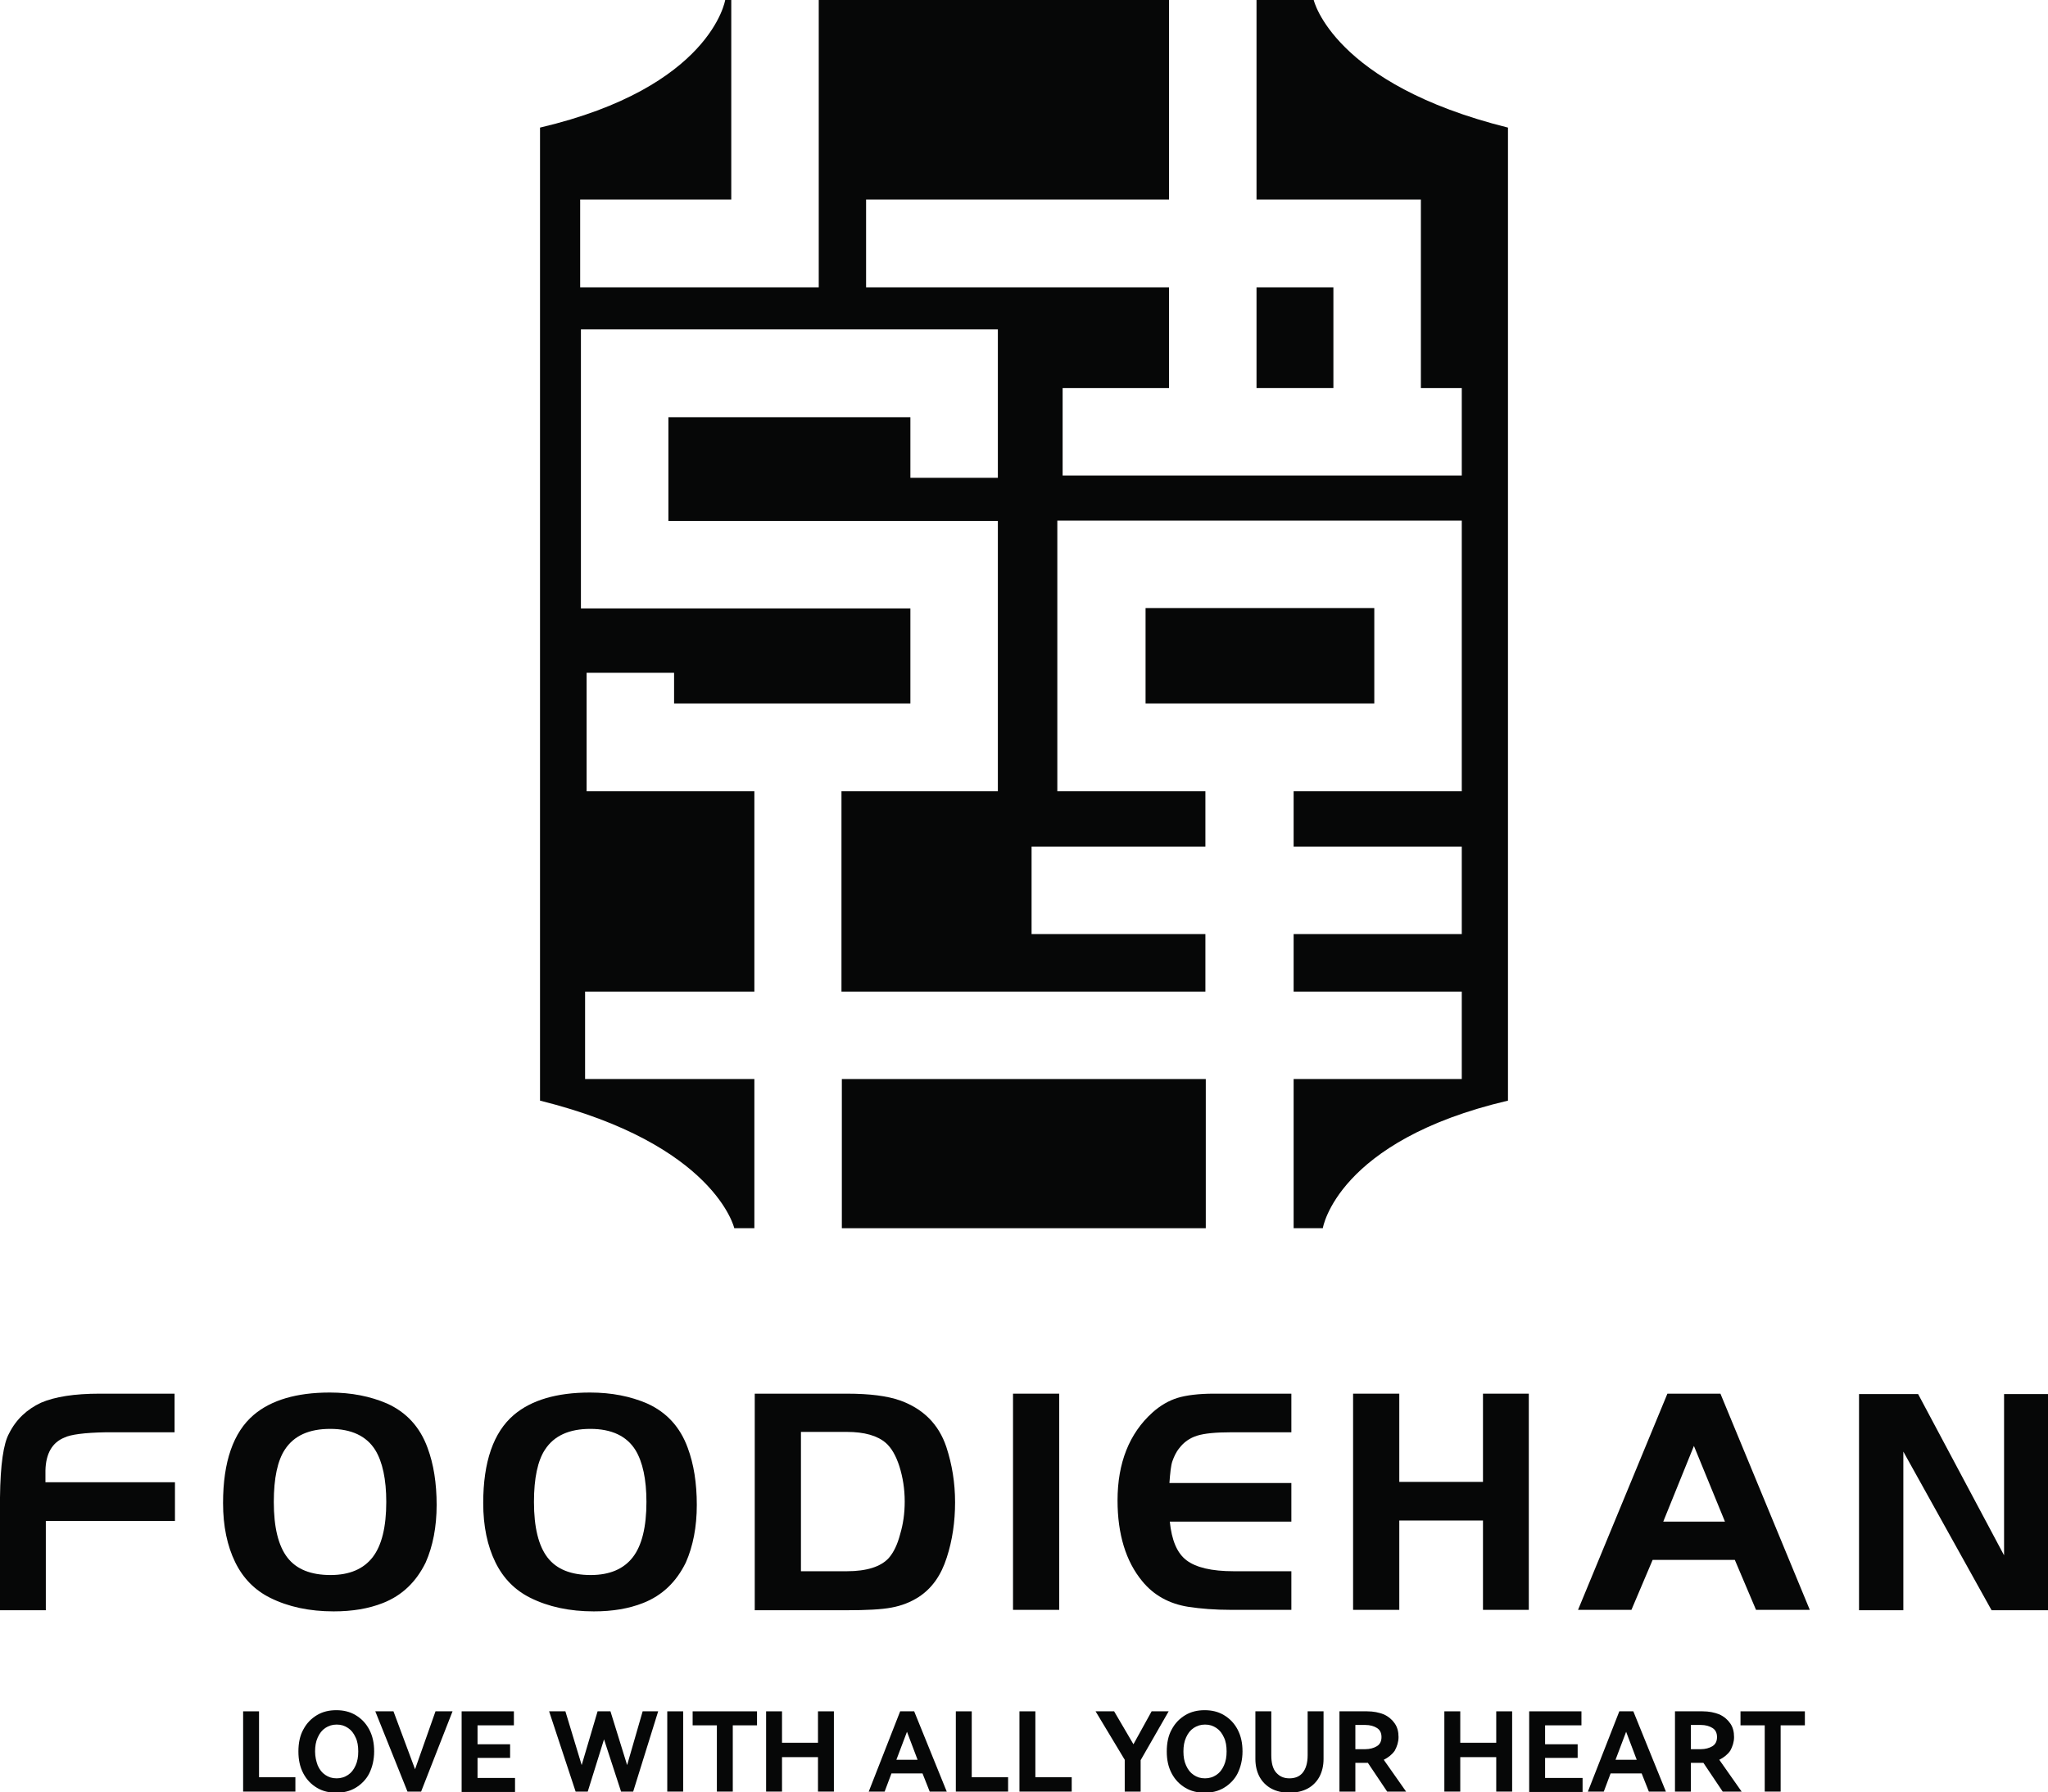
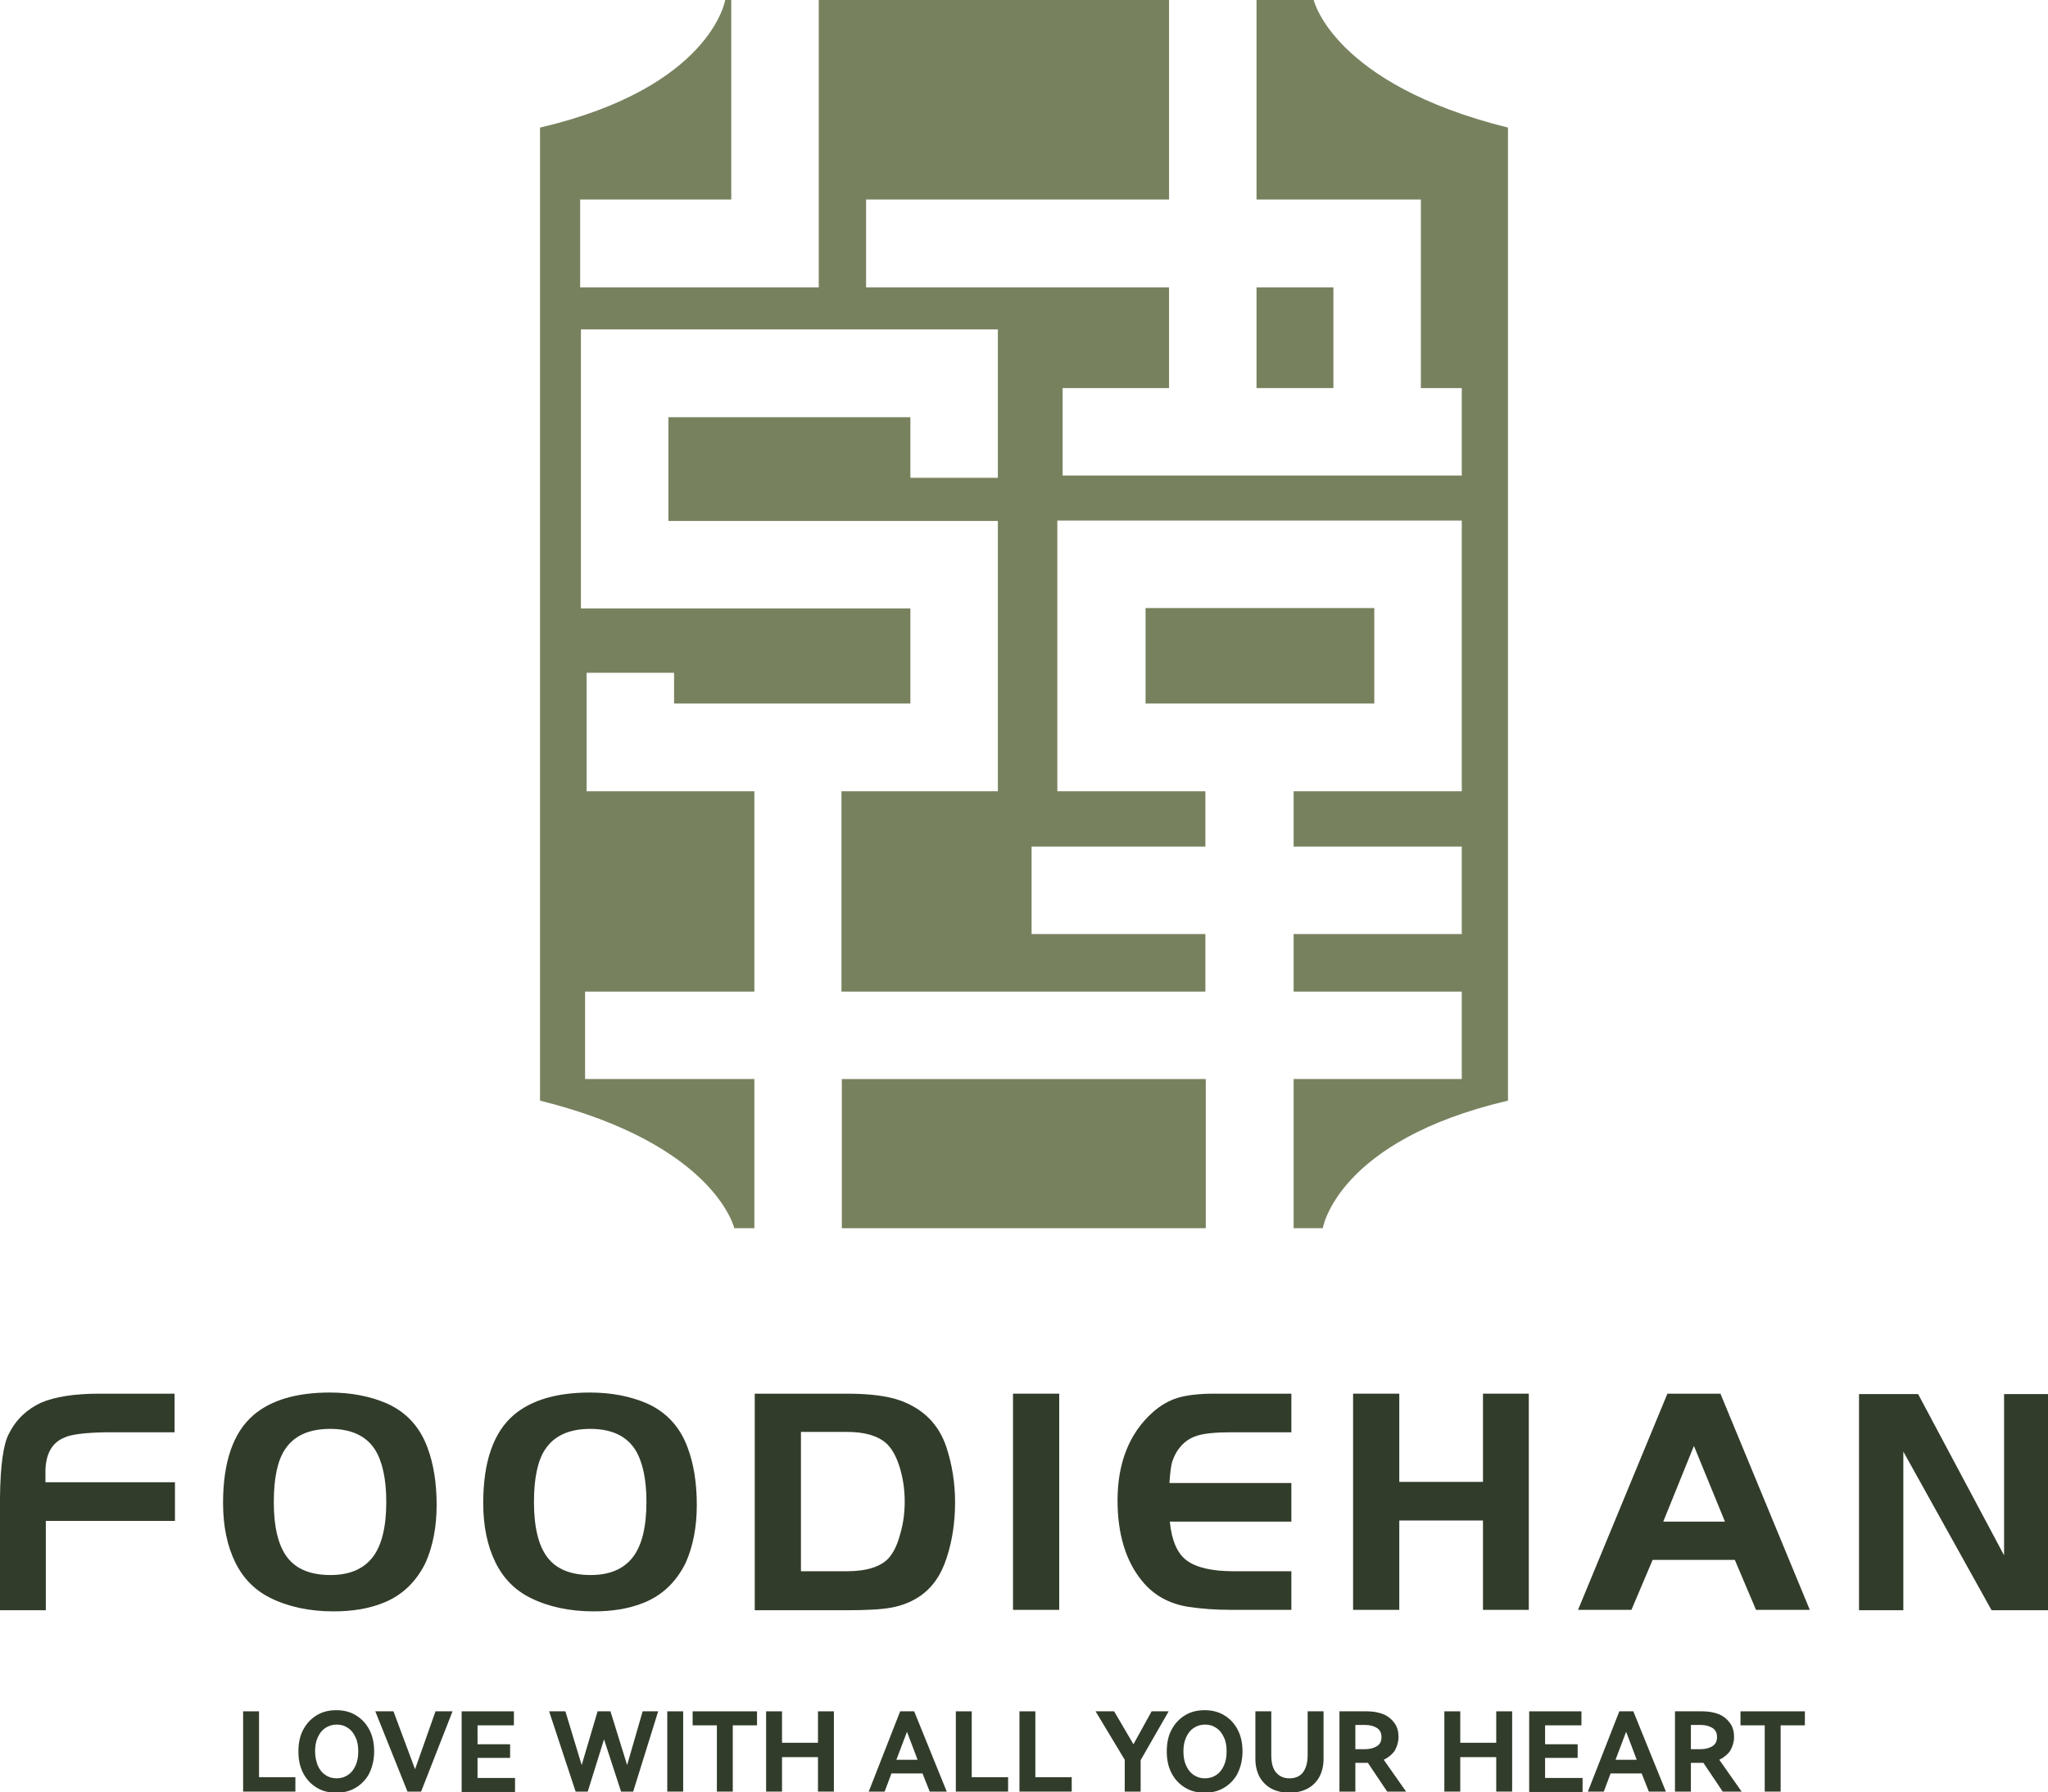
<svg xmlns="http://www.w3.org/2000/svg" version="1.1" id="Layer_1" x="0px" y="0px" viewBox="0 0 540.8 473.2" style="enable-background:new 0 0 540.8 473.2;" xml:space="preserve">
  <style type="text/css">
- 	.st0{fill:#060707;}
+ 	.st0{fill:#323c2b;}
+ 	.logo-emblem{fill:#78815e;}
</style>
  <g id="logo-tagline" transform="translate(0 -81)">
    <g>
      <path class="st0" d="M64.2,533h4.2v17.4H78v3.8H64.2V533z" />
      <path class="st0" d="M80.1,537.8c0.9-1.7,2.1-2.9,3.6-3.8c1.5-0.9,3.2-1.3,5.1-1.3c1.9,0,3.6,0.4,5.1,1.3c1.5,0.9,2.7,2.1,3.6,3.8    s1.3,3.6,1.3,5.8c0,2.2-0.5,4.2-1.3,5.8s-2.1,2.9-3.6,3.8c-1.5,0.9-3.2,1.3-5.1,1.3c-1.9,0-3.6-0.4-5.1-1.3    c-1.5-0.9-2.7-2.1-3.6-3.8s-1.3-3.6-1.3-5.8C78.8,541.4,79.2,539.4,80.1,537.8z M83.9,547.3c0.5,1.1,1.1,1.9,2,2.5s1.8,0.9,3,0.9    c1.1,0,2.1-0.3,3-0.9s1.5-1.4,2-2.5c0.5-1.1,0.7-2.3,0.7-3.7c0-1.4-0.2-2.7-0.7-3.7c-0.5-1.1-1.1-1.9-2-2.5    c-0.9-0.6-1.8-0.9-3-0.9c-1.1,0-2.1,0.3-3,0.9c-0.9,0.6-1.5,1.4-2,2.5c-0.5,1.1-0.7,2.3-0.7,3.7C83.2,545,83.5,546.2,83.9,547.3z" />
      <path class="st0" d="M103.9,533l5.7,15.3L115,533h4.5l-8.3,21.2h-3.6L99.1,533H103.9z" />
      <path class="st0" d="M134.7,545.3h-8.6v5.3h9.9v3.7h-14.1V533h13.8v3.7h-9.6v5h8.6V545.3z" />
      <path class="st0" d="M161.2,533l4.4,14.2l4.1-14.2h4.1l-6.6,21.2h-3.2l-4.5-13.8l-4.3,13.8h-3.2L145,533h4.3l4.3,14.2l4.2-14.2    H161.2z" />
      <path class="st0" d="M180.4,554.2h-4.2V533h4.2V554.2z" />
      <path class="st0" d="M182.8,533h17.1v3.7h-6.4v17.5h-4.2v-17.5h-6.4V533z" />
      <path class="st0" d="M206.5,541.3h9.5V533h4.2v21.2h-4.2v-9.1h-9.5v9.1h-4.2V533h4.2V541.3z" />
      <path class="st0" d="M241.4,533l8.6,21.2h-4.5l-1.9-4.8h-8.2l-1.8,4.8h-4.2l8.3-21.2H241.4z M242.3,545.8l-2.8-7.4l-2.8,7.4H242.3    z" />
      <path class="st0" d="M252.4,533h4.2v17.4h9.6v3.8h-13.8V533z" />
      <path class="st0" d="M269.2,533h4.2v17.4h9.6v3.8h-13.8V533z" />
      <path class="st0" d="M299.3,541.7l4.8-8.7h4.5l-7.4,12.9v8.3h-4.2v-8.4l-7.7-12.8h4.9L299.3,541.7z" />
      <path class="st0" d="M309.4,537.8c0.9-1.7,2.1-2.9,3.6-3.8c1.5-0.9,3.2-1.3,5.1-1.3s3.6,0.4,5.1,1.3c1.5,0.9,2.7,2.1,3.6,3.8    s1.3,3.6,1.3,5.8c0,2.2-0.5,4.2-1.3,5.8s-2.1,2.9-3.6,3.8c-1.5,0.9-3.2,1.3-5.1,1.3s-3.6-0.4-5.1-1.3c-1.5-0.9-2.7-2.1-3.6-3.8    s-1.3-3.6-1.3-5.8C308.1,541.4,308.5,539.4,309.4,537.8z M313.2,547.3c0.5,1.1,1.1,1.9,2,2.5s1.8,0.9,3,0.9c1.1,0,2.1-0.3,3-0.9    s1.5-1.4,2-2.5c0.5-1.1,0.7-2.3,0.7-3.7c0-1.4-0.2-2.7-0.7-3.7c-0.5-1.1-1.1-1.9-2-2.5c-0.9-0.6-1.8-0.9-3-0.9    c-1.1,0-2.1,0.3-3,0.9c-0.9,0.6-1.5,1.4-2,2.5c-0.5,1.1-0.7,2.3-0.7,3.7C312.5,545,312.7,546.2,313.2,547.3z" />
      <path class="st0" d="M345.3,533h4.2v12.6c0,1.8-0.4,3.4-1.1,4.7c-0.7,1.3-1.8,2.4-3.1,3.1c-1.3,0.7-3,1.1-4.8,1.1    c-1.9,0-3.5-0.4-4.8-1.1c-1.3-0.7-2.4-1.8-3.1-3.1c-0.7-1.3-1.1-2.9-1.1-4.7V533h4.2v11.6c0,2,0.4,3.6,1.3,4.6s2,1.5,3.5,1.5    c1.5,0,2.7-0.5,3.5-1.5c0.8-1,1.3-2.5,1.3-4.6V533z" />
      <path class="st0" d="M371.3,554.2l-5,0l-5.1-7.6H361h-3.1v7.6h-4.2V533h7.3c1.7,0,3.1,0.3,4.4,0.8c1.3,0.6,2.2,1.4,2.9,2.4    c0.7,1,1,2.2,1,3.6c0,1.3-0.4,2.5-1,3.6c-0.7,1-1.7,1.8-2.9,2.4L371.3,554.2z M357.9,536.6v6.4h2.6c1.2,0,2.3-0.3,3.1-0.8    c0.8-0.5,1.2-1.3,1.2-2.4c0-1.1-0.4-1.9-1.2-2.4c-0.8-0.5-1.8-0.8-3.1-0.8H357.9z" />
      <path class="st0" d="M385.6,541.3h9.5V533h4.2v21.2h-4.2v-9.1h-9.5v9.1h-4.2V533h4.2V541.3z" />
      <path class="st0" d="M416.6,545.3H408v5.3h9.9v3.7h-14.1V533h13.8v3.7H408v5h8.6V545.3z" />
      <path class="st0" d="M431.3,533l8.6,21.2h-4.5l-1.9-4.8h-8.2l-1.8,4.8h-4.2l8.3-21.2H431.3z M432.2,545.8l-2.8-7.4l-2.8,7.4H432.2    z" />
      <path class="st0" d="M459.9,554.2l-5,0l-5.1-7.6h-0.2h-3.1v7.6h-4.2V533h7.3c1.7,0,3.1,0.3,4.4,0.8c1.3,0.6,2.2,1.4,2.9,2.4    c0.7,1,1,2.2,1,3.6c0,1.3-0.4,2.5-1,3.6c-0.7,1-1.7,1.8-2.9,2.4L459.9,554.2z M446.5,536.6v6.4h2.6c1.2,0,2.3-0.3,3.1-0.8    c0.8-0.5,1.2-1.3,1.2-2.4c0-1.1-0.4-1.9-1.2-2.4c-0.8-0.5-1.8-0.8-3.1-0.8H446.5z" />
      <path class="st0" d="M459.5,533h17.1v3.7h-6.4v17.5h-4.2v-17.5h-6.4V533z" />
    </g>
  </g>
  <g>
    <g>
      <g>
        <path class="st0" d="M46.2,391.5v10.2H12.1v23.6H0v-29.8c0.1-8.6,0.9-14.2,2.4-16.9c1.9-3.8,4.8-6.4,8.4-8.1     c3.7-1.6,8.9-2.4,15.5-2.4h19.8v10.2H27.9c-5.6,0.1-9.3,0.6-10.9,1.4c-3.2,1.3-4.9,4.2-5,8.7v3.1H46.2z" />
        <path class="st0" d="M87.1,367.8c5.7,0,10.7,1,15.1,2.9c5.1,2.3,8.7,6.2,10.7,11.7c1.6,4.3,2.4,9.3,2.4,15.1     c0,5.8-1,10.9-2.9,15.2c-2.5,5.1-6.2,8.7-11.3,10.7c-3.8,1.5-8.1,2.2-13,2.2c-6.4,0-12-1.2-16.8-3.6c-4-2-7.1-5.1-9.2-9.4     c-2.1-4.3-3.2-9.5-3.2-15.6c0-10.9,2.7-18.7,8.1-23.3C71.6,369.8,78.3,367.8,87.1,367.8z M87.2,377.4c-5.6,0-9.6,1.8-12,5.5     c-1.9,2.9-2.9,7.5-2.9,13.8c0,6.7,1.2,11.6,3.6,14.7c2.4,3.1,6.2,4.6,11.4,4.6c5,0,8.7-1.6,11.1-4.7c2.4-3.1,3.6-8,3.6-14.6     c0-6-1-10.6-2.9-13.7C96.8,379.3,92.8,377.4,87.2,377.4z" />
        <path class="st0" d="M155.8,367.8c5.7,0,10.7,1,15.1,2.9c5.1,2.3,8.7,6.2,10.7,11.7c1.6,4.3,2.4,9.3,2.4,15.1     c0,5.8-1,10.9-2.9,15.2c-2.5,5.1-6.2,8.7-11.3,10.7c-3.8,1.5-8.1,2.2-13,2.2c-6.4,0-12-1.2-16.8-3.6c-4-2-7.1-5.1-9.2-9.4     c-2.1-4.3-3.2-9.5-3.2-15.6c0-10.9,2.7-18.7,8.1-23.3C140.3,369.8,147,367.8,155.8,367.8z M155.9,377.4c-5.6,0-9.6,1.8-12,5.5     c-1.9,2.9-2.9,7.5-2.9,13.8c0,6.7,1.2,11.6,3.6,14.7c2.4,3.1,6.2,4.6,11.4,4.6c5,0,8.7-1.6,11.1-4.7c2.4-3.1,3.6-8,3.6-14.6     c0-6-1-10.6-2.9-13.7C165.5,379.3,161.5,377.4,155.9,377.4z" />
        <path class="st0" d="M199.4,368.1h24.2c6.1,0,10.7,0.6,14.1,1.8c6.1,2.2,10.2,6.3,12.2,12.3c1.5,4.6,2.3,9.4,2.3,14.6     c0,5.1-0.7,10-2.2,14.6c-1.5,4.7-3.9,8.1-7.4,10.4c-2.2,1.4-4.5,2.3-7.2,2.8c-2.6,0.5-6.6,0.7-11.9,0.7h-24.2V368.1z      M211.5,378.3V415h12.1c5.3,0,9-1.2,11.1-3.5c1.3-1.5,2.3-3.6,3-6.3c0.8-2.7,1.2-5.5,1.2-8.6c0-3.4-0.5-6.4-1.4-9.3     c-0.9-2.8-2.1-4.9-3.6-6.2c-2.2-1.9-5.6-2.9-10.3-2.9H211.5z" />
        <path class="st0" d="M267.5,425.2v-57.1h12.2v57.1H267.5z" />
        <path class="st0" d="M341,368.1v10.2h-15.9c-4.1,0-7.1,0.3-9,0.9c-1.9,0.6-3.5,1.7-4.7,3.3c-0.9,1.1-1.4,2.3-1.8,3.4     s-0.6,3.1-0.8,5.8H341v10.2h-32.1c0.5,4.9,1.9,8.3,4.4,10.2c2.5,1.9,6.6,2.9,12.5,2.9H341v10.2h-15.9c-4.3,0-8-0.3-11.3-0.8     c-5.1-0.8-9.2-3.1-12.2-6.8c-4.3-5.2-6.5-12.4-6.5-21.3c0-9.9,3.1-17.7,9.2-23.2c2.1-1.9,4.4-3.2,6.7-3.9s5.6-1.1,9.5-1.1H341z" />
        <path class="st0" d="M403.7,368.1v57.1h-12.1v-23.6h-22.1v23.6h-12.2v-57.1h12.2v23.3h22.1v-23.3H403.7z" />
        <path class="st0" d="M416.7,425.2l23.6-57.1h14l23.6,57.1h-14.2l-5.6-13.2h-21.7l-5.6,13.2H416.7z M447.3,381.9l-8.1,20h16.3     L447.3,381.9z" />
        <path class="st0" d="M502.6,383.4v41.9h-11.7v-57.1h15.6l22.7,42.6v-42.6h11.6v57.1h-14.9L502.6,383.4z" />
      </g>
      <g>
-         <rect x="222.3" y="285" class="st0" width="96.1" height="39.4" />
-         <path class="st0" d="M346.9,0h-15.1v52.7h43.4v49.8H386v23.1H280.6v-23.1h28.1V75.9h-80V52.7h80V0h-92.5v75.9h-63V52.7h39.9V0     h-1.6c0,0-3.7,23.1-48.9,33.7v123v11v123c46.2,11.5,51.3,33.7,51.3,33.7h5.3V285h-44.7v-23.1h44.7V209h-44.3v-31.3h23.1v8.1h62.4     v-25.1h-87V87h110.1v39.2h-23.1v-16h-63.9v27.4h87V209h-41.3v52.9h96.1v-15.2h-45.9v-23.1h45.9V209h-39.1v-71.5H386V209h-44.4     v14.6H386v23.1h-44.4v15.2H386V285h-44.4v39.4h7.7c0,0,3.7-23.1,48.9-33.7v-123v-11v-123C352,22.2,346.9,0,346.9,0z" />
-         <rect x="331.8" y="75.9" class="st0" width="20.3" height="26.6" />
+         <rect x="222.3" y="285" class="logo-emblem" width="96.1" height="39.4" />
+         <path class="logo-emblem" d="M346.9,0h-15.1v52.7h43.4v49.8H386v23.1H280.6v-23.1h28.1V75.9h-80V52.7h80V0h-92.5v75.9h-63V52.7h39.9V0     h-1.6c0,0-3.7,23.1-48.9,33.7v123v11v123c46.2,11.5,51.3,33.7,51.3,33.7h5.3V285h-44.7v-23.1h44.7V209h-44.3v-31.3h23.1v8.1h62.4     v-25.1h-87V87h110.1v39.2h-23.1v-16h-63.9v27.4h87V209h-41.3v52.9h96.1v-15.2h-45.9v-23.1h45.9V209h-39.1v-71.5H386V209h-44.4     v14.6H386v23.1h-44.4v15.2H386V285h-44.4v39.4h7.7c0,0,3.7-23.1,48.9-33.7v-123v-11v-123C352,22.2,346.9,0,346.9,0z" />
+         <rect x="331.8" y="75.9" class="logo-emblem" width="20.3" height="26.6" />
      </g>
-       <rect x="302.5" y="160.6" class="st0" width="60.4" height="25.2" />
+       <rect x="302.5" y="160.6" class="logo-emblem" width="60.4" height="25.2" />
    </g>
  </g>
</svg>
